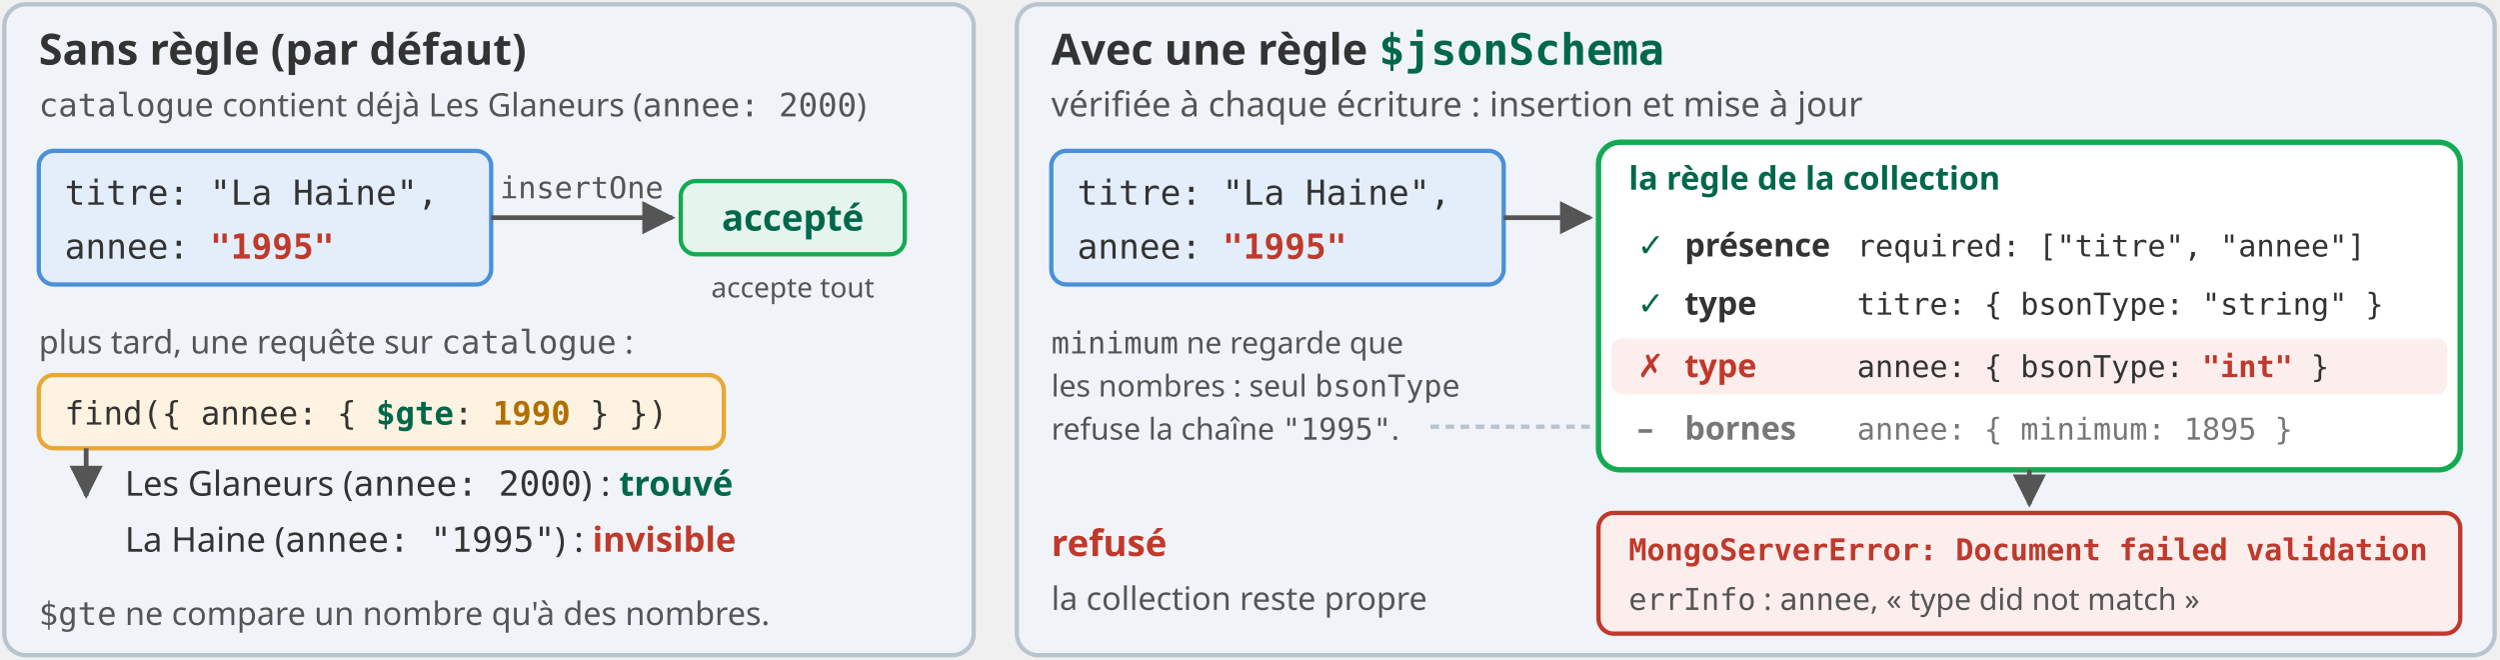
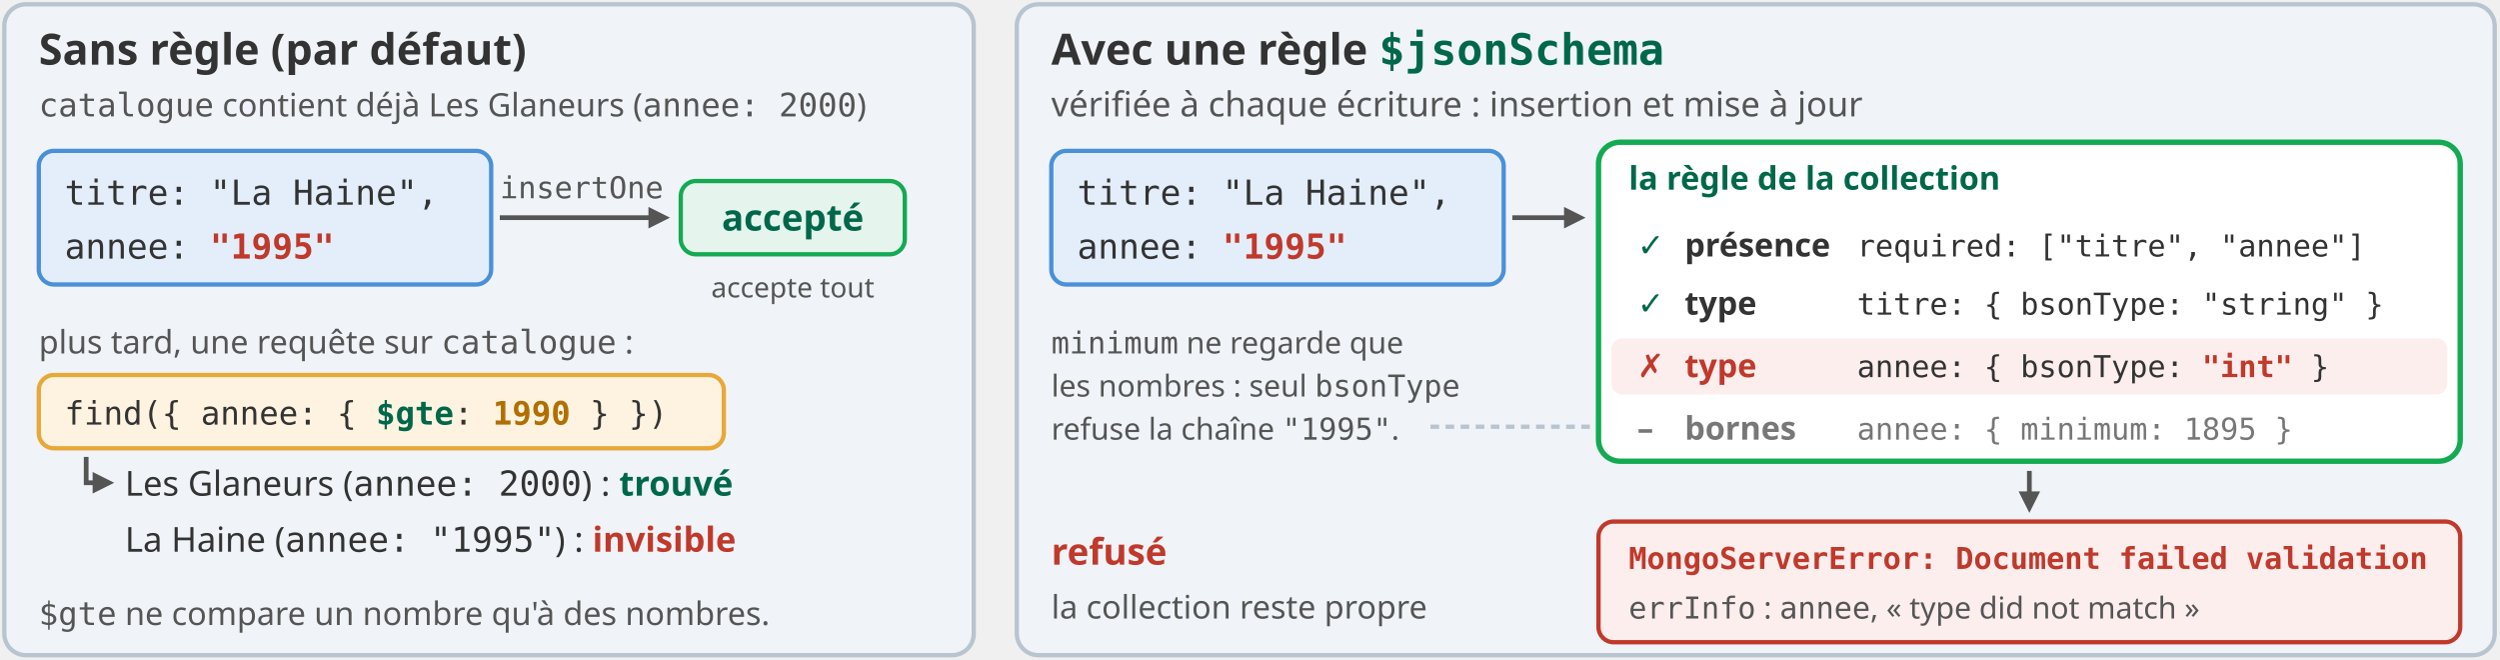
<svg xmlns="http://www.w3.org/2000/svg" viewBox="0 0 1160 306" font-family="sans-serif" role="img" aria-labelledby="t">
  <defs>
-     <marker id="fl" viewBox="0 0 10 10" refX="9" refY="5" markerWidth="7" markerHeight="7" orient="auto">
+     <marker id="fl" viewBox="0 0 10 10" refX="5" refY="5" markerWidth="10" markerHeight="10" markerUnits="userSpaceOnUse" orient="auto-start-reverse">
      <path d="M0,0 L10,5 L0,10 z" fill="#555" />
    </marker>
  </defs>
  <rect x="2" y="2" width="450" height="302" rx="10" fill="#f0f4f8" stroke="#b8c4cf" stroke-width="2" />
  <text x="18" y="30" font-size="20" font-weight="bold" fill="#333">Sans règle (par défaut)</text>
  <text x="18" y="54" font-size="15" fill="#555">
    <tspan font-family="monospace">catalogue</tspan> contient déjà Les Glaneurs (<tspan font-family="monospace">annee: 2000</tspan>)</text>
  <rect x="18" y="70" width="210" height="62" rx="7" fill="#e3eefa" stroke="#4a90d9" stroke-width="2" />
  <g font-family="monospace" font-size="16" fill="#333">
    <text x="30" y="95">titre: "La Haine",</text>
    <text x="30" y="120">annee: <tspan fill="#c0392b" font-weight="bold">"1995"</tspan>
    </text>
  </g>
  <text x="270" y="92" font-family="monospace" font-size="14" fill="#555" text-anchor="middle">insertOne</text>
  <text x="368" y="138" font-size="13" fill="#555" text-anchor="middle">accepte tout</text>
-   <line x1="228" y1="101" x2="312" y2="101" stroke="#555" stroke-width="2.2" marker-end="url(#fl)" />
+   <line x1="232" y1="101" x2="306" y2="101" stroke="#555" stroke-width="2.2" marker-end="url(#fl)" />
  <rect x="316" y="84" width="104" height="34" rx="7" fill="#e6f4ee" stroke="#13aa52" stroke-width="2" />
  <text x="368" y="107" font-size="17" font-weight="bold" fill="#00684a" text-anchor="middle">accepté</text>
  <text x="18" y="164" font-size="15" fill="#555">plus tard, une requête sur <tspan font-family="monospace">catalogue</tspan> :</text>
  <rect x="18" y="174" width="318" height="34" rx="7" fill="#fdf3e0" stroke="#e8a838" stroke-width="2" />
  <text x="30" y="197" font-family="monospace" font-size="15" fill="#333">find({ annee: { <tspan font-weight="bold" fill="#00684a">$gte</tspan>: <tspan font-weight="bold" fill="#b06f00">1990</tspan> } })</text>
-   <line x1="40" y1="208" x2="40" y2="230" stroke="#555" stroke-width="2.2" marker-end="url(#fl)" />
+   <path d="M40,212 V224 H48" fill="none" stroke="#555" stroke-width="2.2" marker-end="url(#fl)" />
  <text x="58" y="230" font-size="16" fill="#333">Les Glaneurs (<tspan font-family="monospace">annee: 2000</tspan>) : <tspan font-weight="bold" fill="#00684a">trouvé</tspan>
  </text>
  <text x="58" y="256" font-size="16" fill="#333">La Haine (<tspan font-family="monospace">annee: "1995"</tspan>) : <tspan font-weight="bold" fill="#c0392b">invisible</tspan>
  </text>
  <text x="18" y="290" font-size="15" fill="#555">
    <tspan font-family="monospace">$gte</tspan> ne compare un nombre qu'à des nombres.</text>
  <rect x="472" y="2" width="686" height="302" rx="10" fill="#f0f4f8" stroke="#b8c4cf" stroke-width="2" />
  <text x="488" y="30" font-size="20" font-weight="bold" fill="#333">Avec une règle <tspan font-family="monospace" fill="#00684a">$jsonSchema</tspan>
  </text>
  <text x="488" y="54" font-size="16" fill="#555">vérifiée à chaque écriture : insertion et mise à jour</text>
  <rect x="488" y="70" width="210" height="62" rx="7" fill="#e3eefa" stroke="#4a90d9" stroke-width="2" />
  <g font-family="monospace" font-size="16" fill="#333">
    <text x="500" y="95">titre: "La Haine",</text>
    <text x="500" y="120">annee: <tspan fill="#c0392b" font-weight="bold">"1995"</tspan>
    </text>
  </g>
-   <line x1="698" y1="101" x2="738" y2="101" stroke="#555" stroke-width="2.2" marker-end="url(#fl)" />
-   <rect x="742" y="66" width="400" height="152" rx="10" fill="#ffffff" stroke="#13aa52" stroke-width="2.5" />
+   <line x1="702" y1="101" x2="731" y2="101" stroke="#555" stroke-width="2.2" marker-end="url(#fl)" />
+   <rect x="742" y="66" width="400" height="148" rx="10" fill="#ffffff" stroke="#13aa52" stroke-width="2.5" />
  <text x="756" y="88" font-size="15" font-weight="bold" fill="#00684a">la règle de la collection</text>
  <rect x="748" y="157" width="388" height="26" rx="5" fill="#fdeeee" />
  <g font-size="15">
    <text x="760" y="119" font-weight="bold" fill="#00684a">✓</text>
    <text x="782" y="119" font-weight="bold" fill="#333">présence</text>
    <text x="862" y="119" font-family="monospace" font-size="14" fill="#333">required: ["titre", "annee"]</text>
    <text x="760" y="146" font-weight="bold" fill="#00684a">✓</text>
    <text x="782" y="146" font-weight="bold" fill="#333">type</text>
    <text x="862" y="146" font-family="monospace" font-size="14" fill="#333">titre: { bsonType: "string" }</text>
    <text x="760" y="175" font-weight="bold" fill="#c0392b">✗</text>
    <text x="782" y="175" font-weight="bold" fill="#c0392b">type</text>
    <text x="862" y="175" font-family="monospace" font-size="14" fill="#333">annee: { bsonType: <tspan font-weight="bold" fill="#c0392b">"int"</tspan> }</text>
    <text x="760" y="204" font-weight="bold" fill="#777">–</text>
    <text x="782" y="204" font-weight="bold" fill="#777">bornes</text>
    <text x="862" y="204" font-family="monospace" font-size="14" fill="#777">annee: { minimum: 1895 }</text>
  </g>
  <text x="488" y="164" font-size="14" fill="#555">
    <tspan font-family="monospace">minimum</tspan> ne regarde que</text>
  <text x="488" y="184" font-size="14" fill="#555">les nombres : seul <tspan font-family="monospace">bsonType</tspan>
  </text>
  <text x="488" y="204" font-size="14" fill="#555">refuse la chaîne <tspan font-family="monospace">"1995"</tspan>.</text>
  <path d="M664,198 L738,198" fill="none" stroke="#b8c4cf" stroke-width="2" stroke-dasharray="4 3" />
-   <line x1="942" y1="218" x2="942" y2="234" stroke="#555" stroke-width="2.2" marker-end="url(#fl)" />
-   <rect x="742" y="238" width="400" height="56" rx="7" fill="#fdeeee" stroke="#c0392b" stroke-width="2" />
-   <text x="756" y="260" font-family="monospace" font-size="14" font-weight="bold" fill="#c0392b">MongoServerError: Document failed validation</text>
-   <text x="756" y="283" font-size="14" fill="#555">
+   <line x1="942" y1="218.5" x2="942" y2="233" stroke="#555" stroke-width="2.2" marker-end="url(#fl)" />
+   <rect x="742" y="242" width="400" height="56" rx="7" fill="#fdeeee" stroke="#c0392b" stroke-width="2" />
+   <text x="756" y="264" font-family="monospace" font-size="14" font-weight="bold" fill="#c0392b">MongoServerError: Document failed validation</text>
+   <text x="756" y="287" font-size="14" fill="#555">
    <tspan font-family="monospace">errInfo</tspan> : <tspan font-family="monospace">annee</tspan>, « type did not match »</text>
-   <text x="488" y="258" font-size="17" font-weight="bold" fill="#c0392b">refusé</text>
-   <text x="488" y="283" font-size="15" fill="#555">la collection reste propre</text>
+   <text x="488" y="262" font-size="17" font-weight="bold" fill="#c0392b">refusé</text>
+   <text x="488" y="287" font-size="15" fill="#555">la collection reste propre</text>
</svg>
